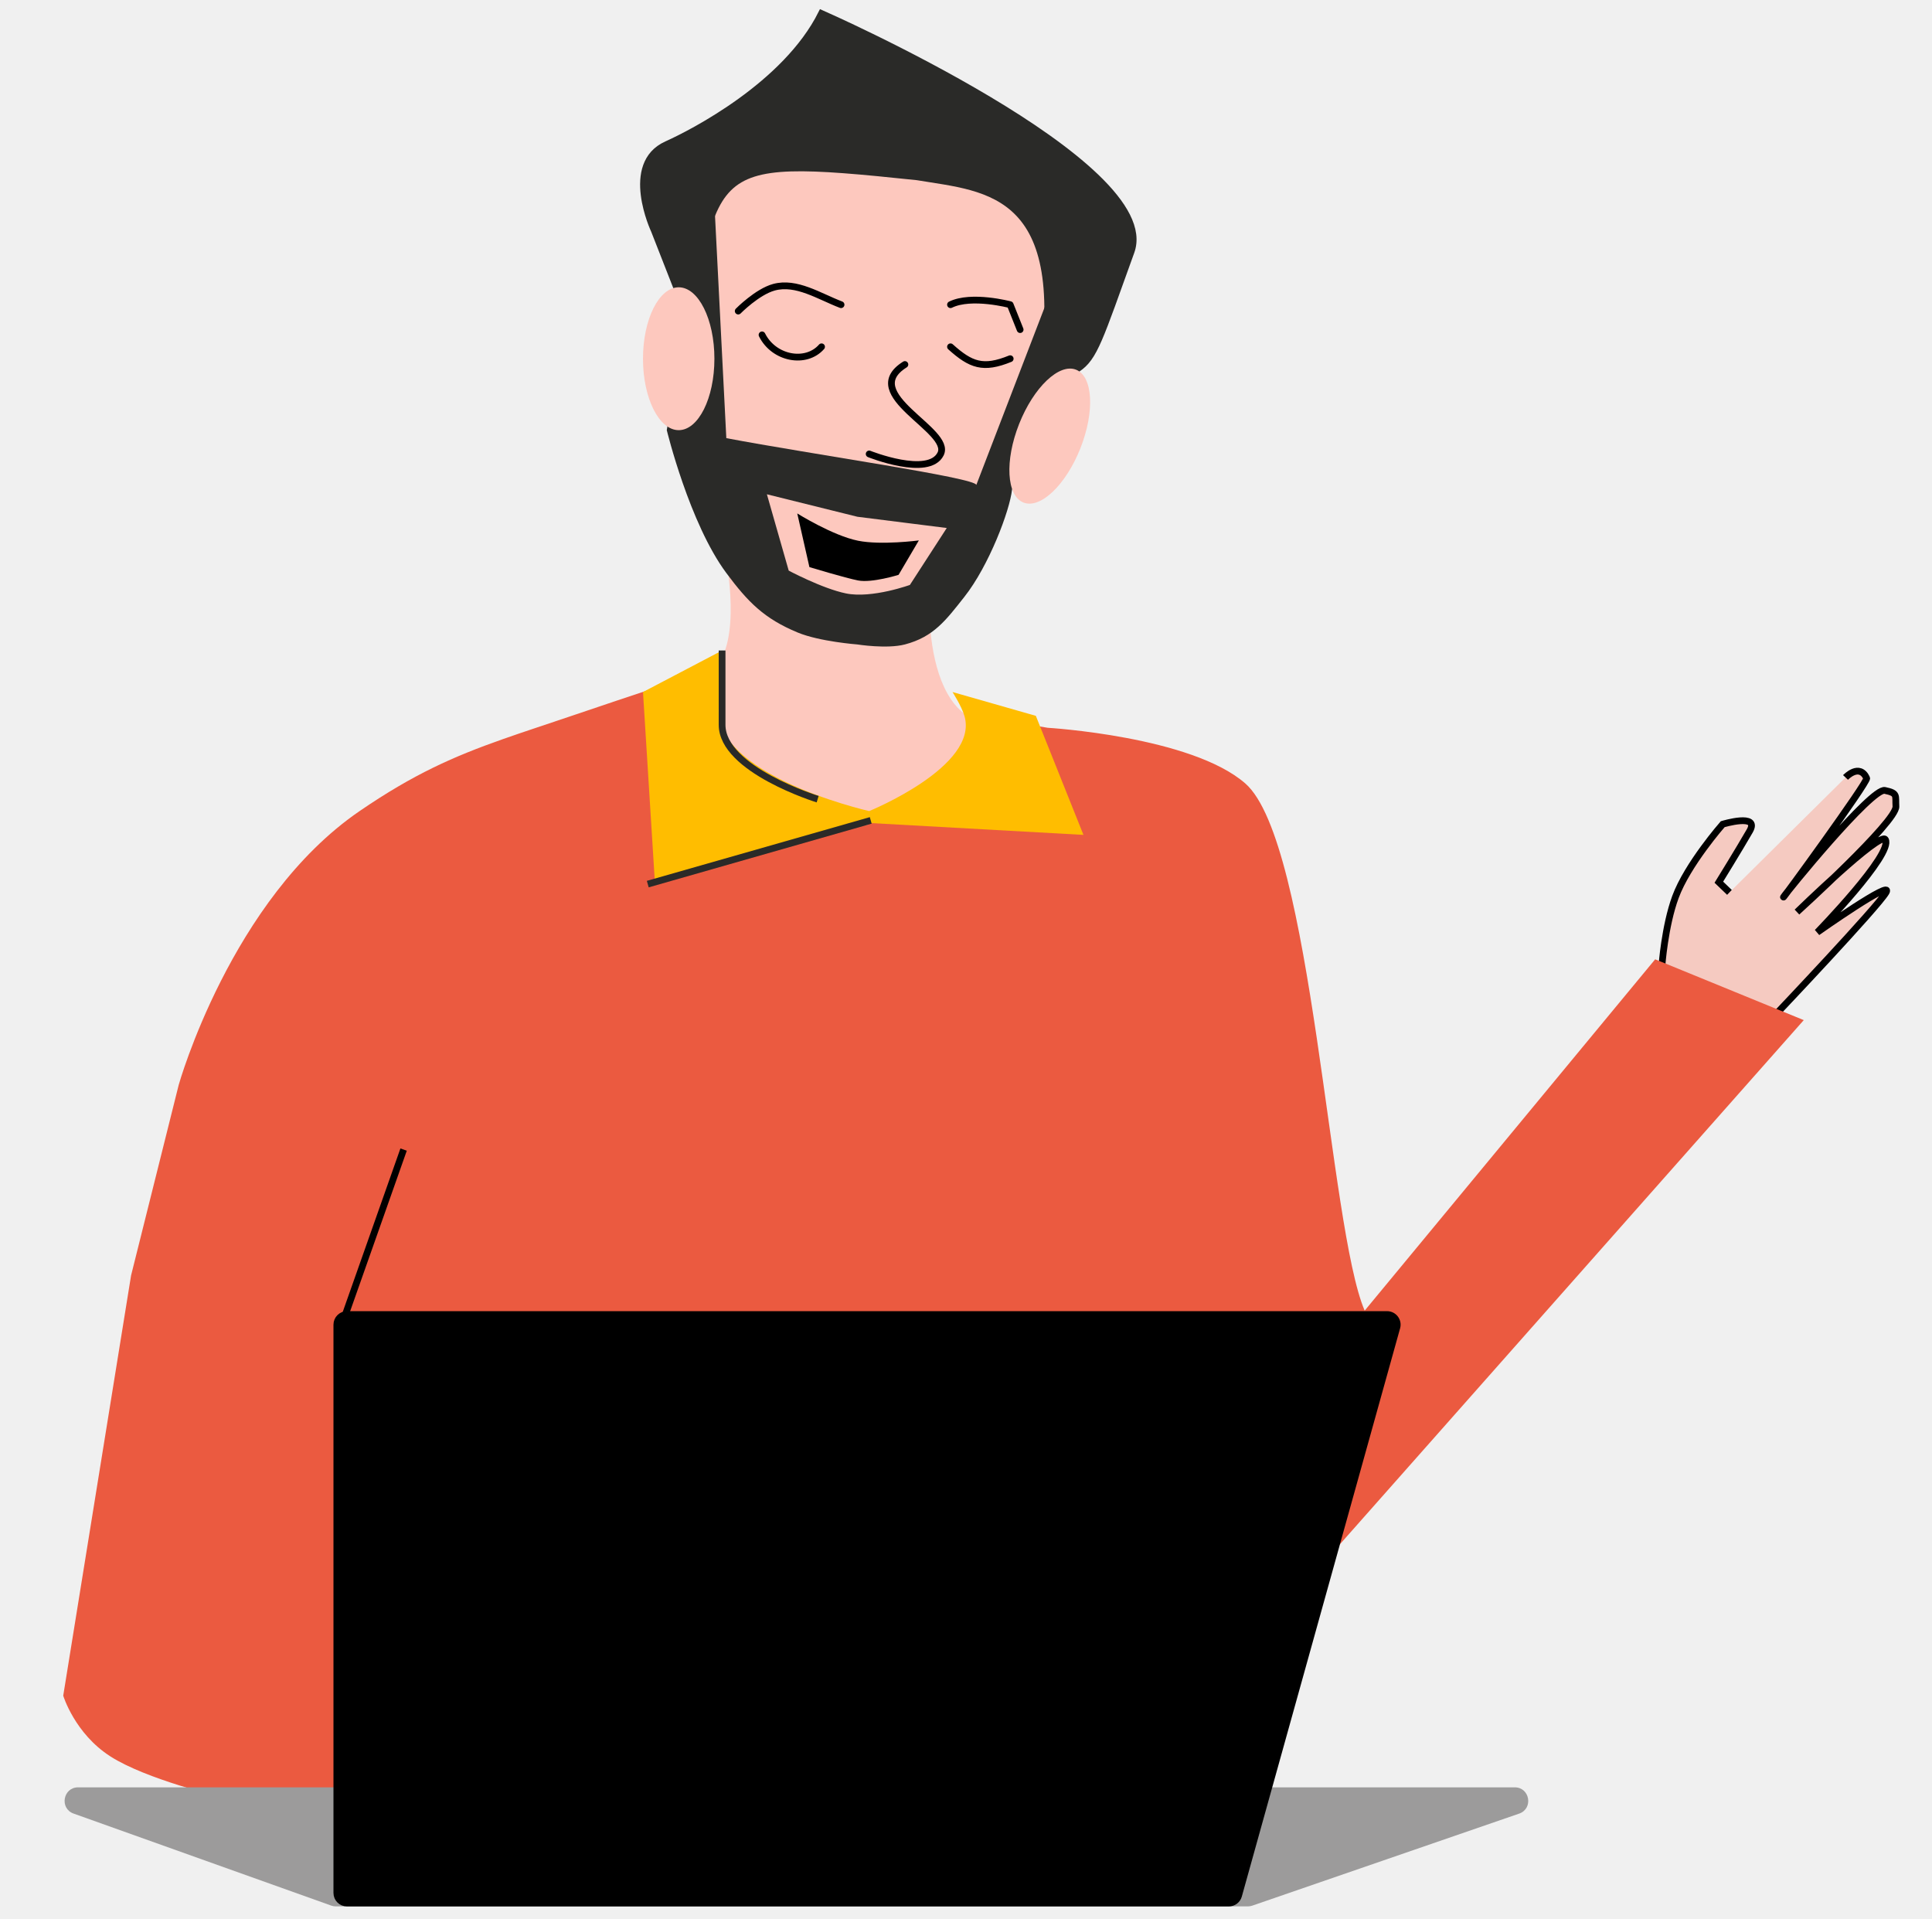
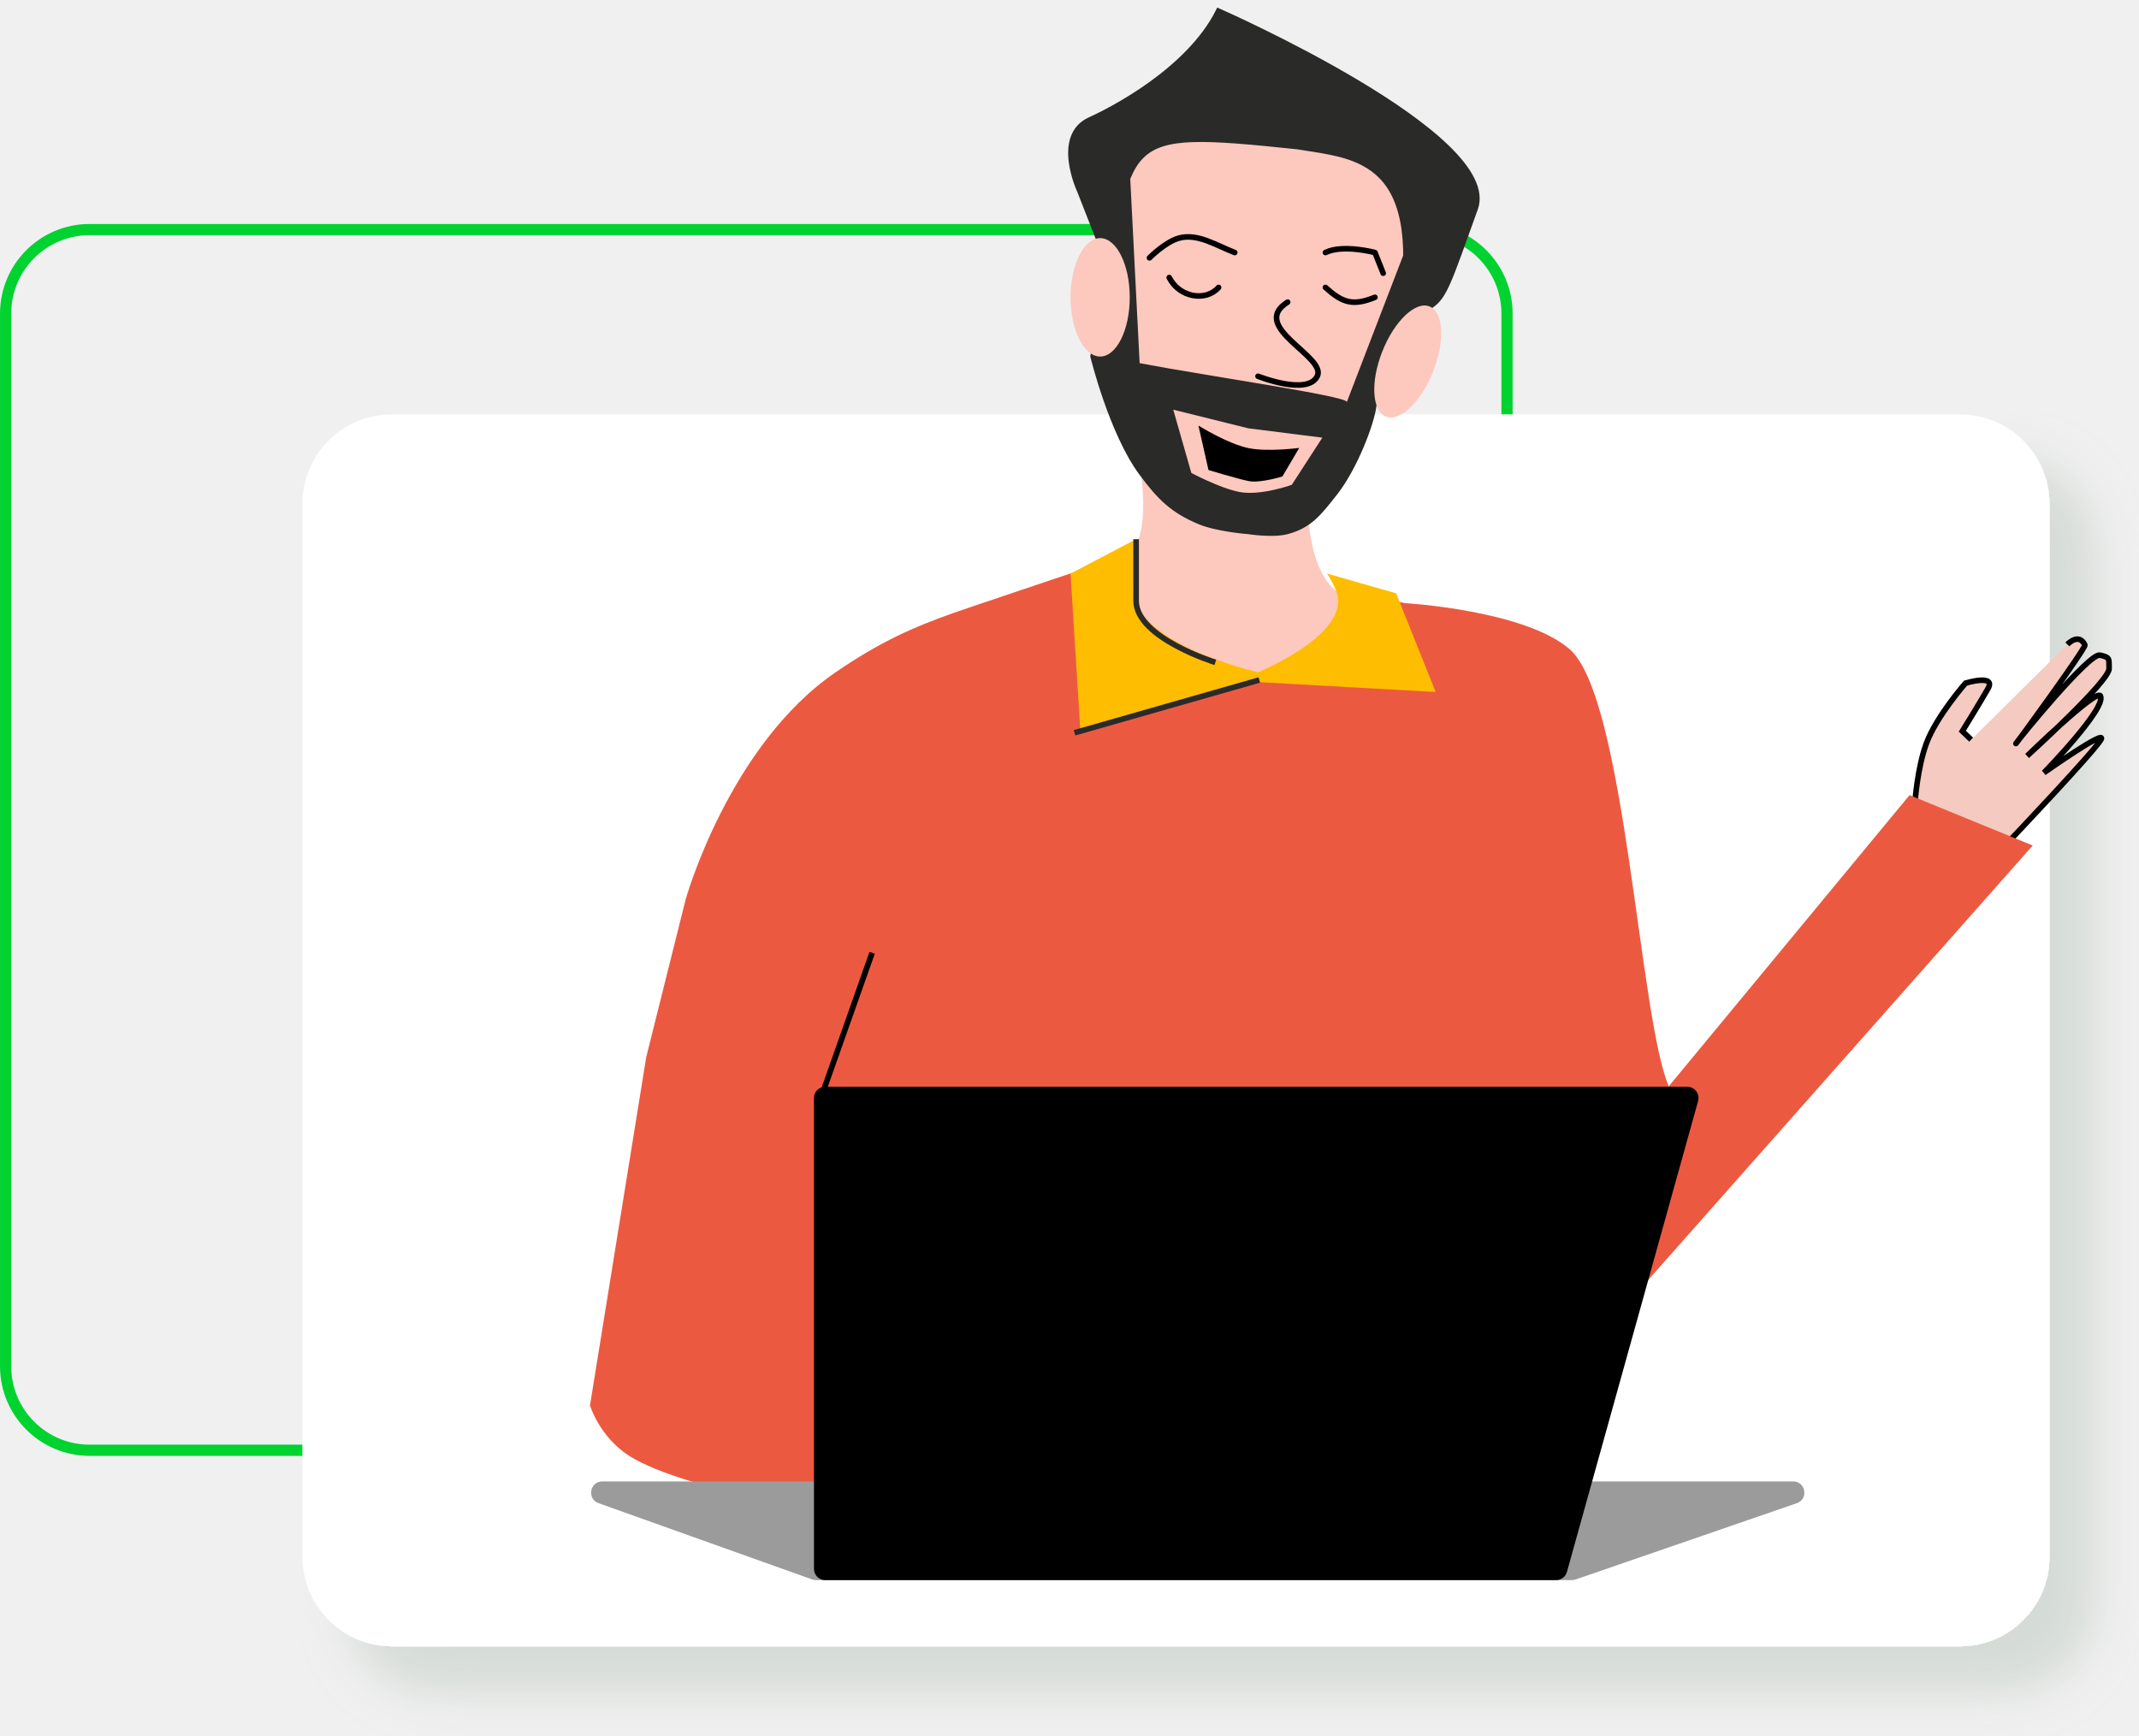
- <svg xmlns="http://www.w3.org/2000/svg" width="143" height="142" viewBox="0 0 143 142" fill="none">
-   <path d="M131.511 75C131.511 75 138.988 67.118 139.604 66.047C140.22 64.976 134.511 69 134.511 69C134.511 69 140.163 63.202 139.551 62.134C139.355 61.791 137.497 63.35 135.812 64.874C137.894 62.867 140.369 60.337 140.332 59.687C140.286 58.872 140.491 58.706 139.511 58.5C138.662 58.322 133.793 64.136 132.387 65.901C133.744 64.069 138.268 57.807 138.168 57.595C137.627 56.452 136.602 57.54 136.602 57.54L128.011 66.047L127.225 65.292C127.225 65.292 128.74 62.839 129.51 61.5C130.28 60.161 127.511 61 127.511 61C127.511 61 124.898 63.975 124.011 66.391C123.218 68.549 123.01 71.5 123.01 71.5L123.066 71.875L127.47 74.408L131.511 75Z" fill="#F5CAC1" />
-   <path d="M136.6 57.54C136.6 57.54 137.625 56.452 138.166 57.595C138.285 57.848 131.829 66.704 132.009 66.391C132.189 66.079 138.528 58.294 139.509 58.5C140.489 58.706 140.284 58.872 140.33 59.687C140.394 60.807 133.009 67.5 133.009 67.5C133.009 67.5 139.182 61.492 139.549 62.134C140.161 63.202 134.509 69 134.509 69C134.509 69 140.218 64.976 139.602 66.047C138.986 67.118 131.509 75 131.509 75L127.468 74.408L123.064 71.875L123.008 71.5C123.008 71.5 123.216 68.549 124.009 66.391C124.896 63.975 127.509 61 127.509 61C127.509 61 130.278 60.161 129.508 61.5C128.738 62.839 127.223 65.292 127.223 65.292L128.009 66.047" stroke="black" stroke-width="0.5" />
-   <path d="M96.509 117.306C95.801 125.048 51.751 143.762 27.118 135.671L27.057 137.5L16.353 133C16.353 133 10.841 131.7 8.18 130C5.529 128.307 4.68 125.5 4.68 125.5L9.702 94.397L13.206 80.38C13.218 80.327 13.226 80.299 13.226 80.299C13.226 80.299 17.084 66.556 26.611 60.032C30.633 57.278 33.601 55.981 37.203 54.711C38.691 54.186 40.285 53.666 42.107 53.05C42.173 53.028 42.238 53.005 42.304 52.983C47.459 51.235 50.234 50.337 50.234 50.337L55.521 52.099C55.521 52.099 58.286 57.257 60.808 59.148C64.332 61.792 64.332 60.911 64.332 60.911C65.071 58.027 66.304 52.601 66.304 52.601L71.525 52.864L77.549 53.864C77.549 53.864 88.177 54.494 92.172 57.983C97.142 62.324 98.365 90.888 101.009 97L122.509 71L133.509 75.5L96.509 117.306Z" fill="#EB5A40" />
-   <path d="M5.447 134.225C4.39 133.847 4.661 132.283 5.783 132.283H112.114C113.243 132.283 113.507 133.861 112.44 134.229L92.687 141.04C92.582 141.076 92.472 141.095 92.361 141.095H24.855C24.74 141.095 24.626 141.075 24.518 141.036L5.447 134.225Z" fill="#9C9B9B" />
-   <path d="M53.759 41.531L68.844 42.551C68.844 42.551 67.676 54.243 74.376 53.615C81.076 52.986 64.335 60.916 64.335 60.916C64.335 60.916 56.666 58.02 48.733 53.615C46.333 52.282 48.472 50.343 52.878 49.462C54.913 47.451 53.759 41.531 53.759 41.531Z" fill="#FDC8BE" />
-   <path d="M48.428 17.047L51.117 23.91L53.761 19.504L67.859 13.336L77.141 28.315C77.141 28.315 78.819 27.919 79.752 27.291C81.004 26.449 81.368 25.141 83.719 18.623C86.071 12.104 60.808 1 60.808 1C58.165 6.287 51.287 9.826 49.355 10.693C46.117 12.145 48.428 17.047 48.428 17.047Z" fill="#2A2A28" stroke="#2A2A28" stroke-width="0.5" />
-   <path d="M76.668 29.198C72.618 41.374 72.194 42.479 61.885 46.538C52.68 43.217 51.339 41.459 50.234 27.436C53.759 12.454 51.115 11.573 67.857 13.335C73.144 14.217 79.312 14.219 76.668 29.198Z" fill="#FDC8BE" />
-   <path d="M53.76 42.409C51.021 38.724 49.353 31.835 49.353 31.835L51.116 21.262L52.878 15.094L53.76 32.428C59.927 33.598 72.263 35.36 72.263 35.894L77.55 22.143V27.43L74.906 36.241C74.746 37.771 73.206 41.862 71.382 44.171C70.017 45.901 69.108 47.137 66.977 47.696C65.645 48.045 63.452 47.696 63.452 47.696C63.452 47.696 60.667 47.486 59.046 46.815C56.563 45.786 55.363 44.566 53.76 42.409Z" fill="#2A2A28" />
-   <path d="M64.333 33.598C64.333 33.598 68.739 35.361 69.62 33.598C70.501 31.836 63.452 29.189 66.977 26.978M70.353 22.55C71.9 21.785 74.771 22.55 74.771 22.55L75.507 24.395M54.641 23.023C54.641 23.023 56.043 21.599 57.284 21.259C58.949 20.805 60.639 21.936 62.252 22.55M56.403 24.785C57.284 26.549 59.66 26.978 60.809 25.667M70.353 25.667C71.858 27.018 72.768 27.363 74.771 26.548" stroke="black" stroke-width="0.5" stroke-linecap="round" stroke-linejoin="round" />
-   <ellipse cx="50.235" cy="26.55" rx="2.643" ry="5.287" fill="#FDC8BE" />
-   <ellipse cx="2.44" cy="5.287" rx="2.44" ry="5.287" transform="matrix(-0.929795 -0.368077 -0.368077 0.929795 81.9141 28.2598)" fill="#FDC8BE" />
-   <path d="M24.932 98.041C24.932 97.627 25.267 97.291 25.682 97.291H102.667C103.163 97.291 103.523 97.764 103.39 98.242L91.674 140.299C91.584 140.623 91.288 140.848 90.951 140.848H25.682C25.267 140.848 24.932 140.512 24.932 140.098V98.041Z" fill="black" stroke="black" stroke-width="0.5" />
-   <path d="M29.873 85.082L25.158 98.442" stroke="black" stroke-width="0.5" />
-   <path d="M48.473 65.316L47.592 51.218L53.449 48.145C53.449 48.145 53.686 50.676 53.449 51.288C51.21 57.073 64.333 60.029 64.333 60.029C64.333 60.029 72.492 56.712 71.382 52.98C71.163 52.242 70.501 51.218 70.501 51.218L76.669 52.98L80.194 61.791L64.333 60.91L48.473 65.316Z" fill="#FFBD00" />
-   <path d="M64.449 60.718L47.946 65.434M60.52 59.147C60.52 59.147 53.447 56.965 53.447 53.646C53.447 51.288 53.447 48.145 53.447 48.145" stroke="#2A2A28" stroke-width="0.5" />
-   <path d="M67.51 43.5L70.502 38.88L63.51 38L56.404 36.236L58.167 42.404C58.167 42.404 60.756 43.797 62.572 44.166C64.595 44.578 67.51 43.5 67.51 43.5Z" fill="#FDC8BE" stroke="#2A2A28" stroke-width="0.5" />
-   <path d="M66.51 42.544L68.01 39.997C68.01 39.997 65.233 40.367 63.51 40.02C61.624 39.639 59.01 38 59.01 38L59.91 41.972C59.91 41.972 62.582 42.78 63.51 42.96C64.543 43.16 66.51 42.544 66.51 42.544Z" fill="black" />
+ <svg xmlns="http://www.w3.org/2000/svg" width="191" height="155" viewBox="0 0 191 155" fill="none">
+   <path d="M134.67 99.482L154.899 75.351L134.502 71.992L134.67 99.482Z" stroke="#00D230" />
+   <rect x="-0.5" y="0.5" width="134.064" height="109" rx="7.5" transform="matrix(-1 0 0 1 134.066 20)" stroke="#00D230" />
+   <g filter="url(#filter0_d_7659_3241)">
+     <rect width="156" height="110" rx="8" transform="matrix(-1 0 0 1 183.002 37)" fill="white" />
+   </g>
+   <path d="M179.513 75C179.513 75 186.99 67.118 187.606 66.047C188.222 64.976 182.513 69 182.513 69C182.513 69 188.165 63.202 187.553 62.134C187.357 61.791 185.499 63.35 183.814 64.874C185.896 62.867 188.371 60.337 188.334 59.687C188.288 58.872 188.493 58.706 187.513 58.5C186.663 58.322 181.795 64.136 180.389 65.901C181.746 64.069 186.27 57.807 186.17 57.595C185.629 56.452 184.604 57.54 184.604 57.54L176.013 66.047L175.227 65.292C175.227 65.292 176.742 62.839 177.512 61.5C178.282 60.161 175.513 61 175.513 61C175.513 61 172.9 63.975 172.013 66.391C171.22 68.549 171.012 71.5 171.012 71.5L171.068 71.875L175.472 74.408L179.513 75Z" fill="#F5CAC1" />
+   <path d="M184.602 57.54C184.602 57.54 185.627 56.452 186.168 57.595C186.287 57.848 179.831 66.704 180.011 66.391C180.19 66.079 186.53 58.294 187.511 58.5C188.491 58.706 188.286 58.872 188.332 59.687C188.396 60.807 181.011 67.5 181.011 67.5C181.011 67.5 187.184 61.492 187.551 62.134C188.163 63.202 182.511 69 182.511 69C182.511 69 188.22 64.976 187.604 66.047C186.988 67.118 179.511 75 179.511 75L175.47 74.408L171.066 71.875L171.01 71.5C171.01 71.5 171.218 68.549 172.011 66.391C172.898 63.975 175.511 61 175.511 61C175.511 61 178.28 60.161 177.51 61.5C176.74 62.839 175.225 65.292 175.225 65.292L176.011 66.047" stroke="black" stroke-width="0.5" />
+   <path d="M144.511 117.306C143.803 125.048 99.753 143.762 75.12 135.671L75.059 137.5L64.355 133C64.355 133 58.843 131.7 56.182 130C53.531 128.307 52.682 125.5 52.682 125.5L57.704 94.397L61.208 80.38C61.22 80.327 61.228 80.299 61.228 80.299C61.228 80.299 65.085 66.556 74.613 60.032C78.635 57.278 81.603 55.981 85.206 54.711C86.692 54.186 88.287 53.666 90.109 53.05C90.175 53.028 90.24 53.005 90.306 52.983C95.461 51.235 98.236 50.337 98.236 50.337L103.523 52.099C103.523 52.099 106.288 57.257 108.81 59.148C112.334 61.792 112.334 60.911 112.334 60.911C113.073 58.027 114.306 52.601 114.306 52.601L119.527 52.864L125.551 53.864C125.551 53.864 136.179 54.494 140.174 57.983C145.144 62.324 146.367 90.888 149.011 97L170.511 71L181.511 75.5L144.511 117.306Z" fill="#EB5A40" />
+   <path d="M53.449 134.225C52.392 133.847 52.663 132.283 53.785 132.283H160.116C161.245 132.283 161.509 133.861 160.442 134.229L140.689 141.04C140.584 141.076 140.474 141.095 140.363 141.095H72.857C72.742 141.095 72.628 141.075 72.52 141.036L53.449 134.225Z" fill="#9C9B9B" />
+   <path d="M101.761 41.531L116.846 42.551C116.846 42.551 115.678 54.243 122.378 53.615C129.078 52.986 112.337 60.916 112.337 60.916C112.337 60.916 104.668 58.02 96.735 53.615C94.335 52.282 96.474 50.343 100.88 49.462C102.915 47.451 101.761 41.531 101.761 41.531Z" fill="#FDC8BE" />
+   <path d="M96.43 17.047L99.119 23.91L101.762 19.504L115.861 13.336L125.143 28.315C125.143 28.315 126.821 27.919 127.754 27.291C129.006 26.449 129.37 25.141 131.721 18.623C134.073 12.104 108.81 1 108.81 1C106.167 6.287 99.289 9.826 97.357 10.693C94.119 12.145 96.43 17.047 96.43 17.047Z" fill="#2A2A28" stroke="#2A2A28" stroke-width="0.5" />
+   <path d="M124.67 29.198C120.62 41.374 120.196 42.479 109.887 46.538C100.682 43.217 99.341 41.459 98.236 27.436C101.761 12.454 99.118 11.573 115.859 13.335C121.146 14.217 127.314 14.219 124.67 29.198Z" fill="#FDC8BE" />
+   <path d="M101.762 42.409C99.023 38.724 97.356 31.835 97.356 31.835L99.118 21.262L100.88 15.094L101.762 32.428C107.929 33.598 120.265 35.36 120.265 35.894L125.552 22.143V27.43L122.908 36.241C122.747 37.771 121.208 41.862 119.384 44.171C118.019 45.901 117.11 47.137 114.979 47.696C113.647 48.045 111.454 47.696 111.454 47.696C111.454 47.696 108.669 47.486 107.048 46.815C104.565 45.786 103.365 44.566 101.762 42.409Z" fill="#2A2A28" />
+   <path d="M112.335 33.598C112.335 33.598 116.741 35.361 117.622 33.598C118.503 31.836 111.454 29.189 114.979 26.978M118.354 22.55C119.902 21.785 122.773 22.55 122.773 22.55L123.509 24.395M102.643 23.023C102.643 23.023 104.045 21.599 105.286 21.259C106.951 20.805 108.641 21.936 110.254 22.55M104.405 24.785C105.286 26.549 107.661 26.978 108.811 25.667M118.354 25.667C119.86 27.018 120.77 27.363 122.773 26.548" stroke="black" stroke-width="0.5" stroke-linecap="round" stroke-linejoin="round" />
+   <ellipse cx="98.237" cy="26.55" rx="2.643" ry="5.287" fill="#FDC8BE" />
+   <ellipse cx="2.44" cy="5.287" rx="2.44" ry="5.287" transform="matrix(-0.929795 -0.368077 -0.368077 0.929795 129.916 28.2598)" fill="#FDC8BE" />
+   <path d="M73.684 97.291H150.669C151.165 97.291 151.525 97.764 151.392 98.242L139.676 140.299C139.585 140.623 139.29 140.848 138.953 140.848H73.684C73.269 140.848 72.934 140.512 72.934 140.098V98.041C72.934 97.627 73.269 97.291 73.684 97.291Z" fill="black" stroke="black" stroke-width="0.5" />
+   <path d="M77.875 85.082L73.16 98.442" stroke="black" stroke-width="0.5" />
+   <path d="M96.475 65.316L95.594 51.218L101.451 48.145C101.451 48.145 101.688 50.676 101.451 51.288C99.212 57.073 112.335 60.029 112.335 60.029C112.335 60.029 120.494 56.712 119.384 52.98C119.165 52.242 118.503 51.218 118.503 51.218L124.671 52.98L128.196 61.791L112.335 60.91L96.475 65.316Z" fill="#FFBD00" />
+   <path d="M112.451 60.718L95.948 65.434M108.522 59.147C108.522 59.147 101.449 56.965 101.449 53.646C101.449 51.288 101.449 48.145 101.449 48.145" stroke="#2A2A28" stroke-width="0.5" />
+   <path d="M115.512 43.5L118.504 38.88L111.512 38L104.406 36.236L106.169 42.404C106.169 42.404 108.758 43.797 110.574 44.166C112.597 44.578 115.512 43.5 115.512 43.5Z" fill="#FDC8BE" stroke="#2A2A28" stroke-width="0.5" />
+   <path d="M114.512 42.544L116.012 39.997C116.012 39.997 113.235 40.367 111.512 40.02C109.626 39.639 107.012 38 107.012 38L107.912 41.972C107.912 41.972 110.584 42.78 111.512 42.96C112.545 43.16 114.512 42.544 114.512 42.544Z" fill="black" />
+   <defs>
+     <filter id="filter0_d_7659_3241" x="27.002" y="37" width="164" height="118" filterUnits="userSpaceOnUse" color-interpolation-filters="sRGB">
+       <feFlood flood-opacity="0" result="BackgroundImageFix" />
+       <feColorMatrix in="SourceAlpha" type="matrix" values="0 0 0 0 0 0 0 0 0 0 0 0 0 0 0 0 0 0 127 0" result="hardAlpha" />
+       <feOffset dx="4" dy="4" />
+       <feGaussianBlur stdDeviation="2" />
+       <feComposite in2="hardAlpha" operator="out" />
+       <feColorMatrix type="matrix" values="0 0 0 0 0.733 0 0 0 0 0.784 0 0 0 0 0.745 0 0 0 0.5 0" />
+       <feBlend mode="normal" in2="BackgroundImageFix" result="effect1_dropShadow_7659_3241" />
+       <feBlend mode="normal" in="SourceGraphic" in2="effect1_dropShadow_7659_3241" result="shape" />
+     </filter>
+   </defs>
</svg>
